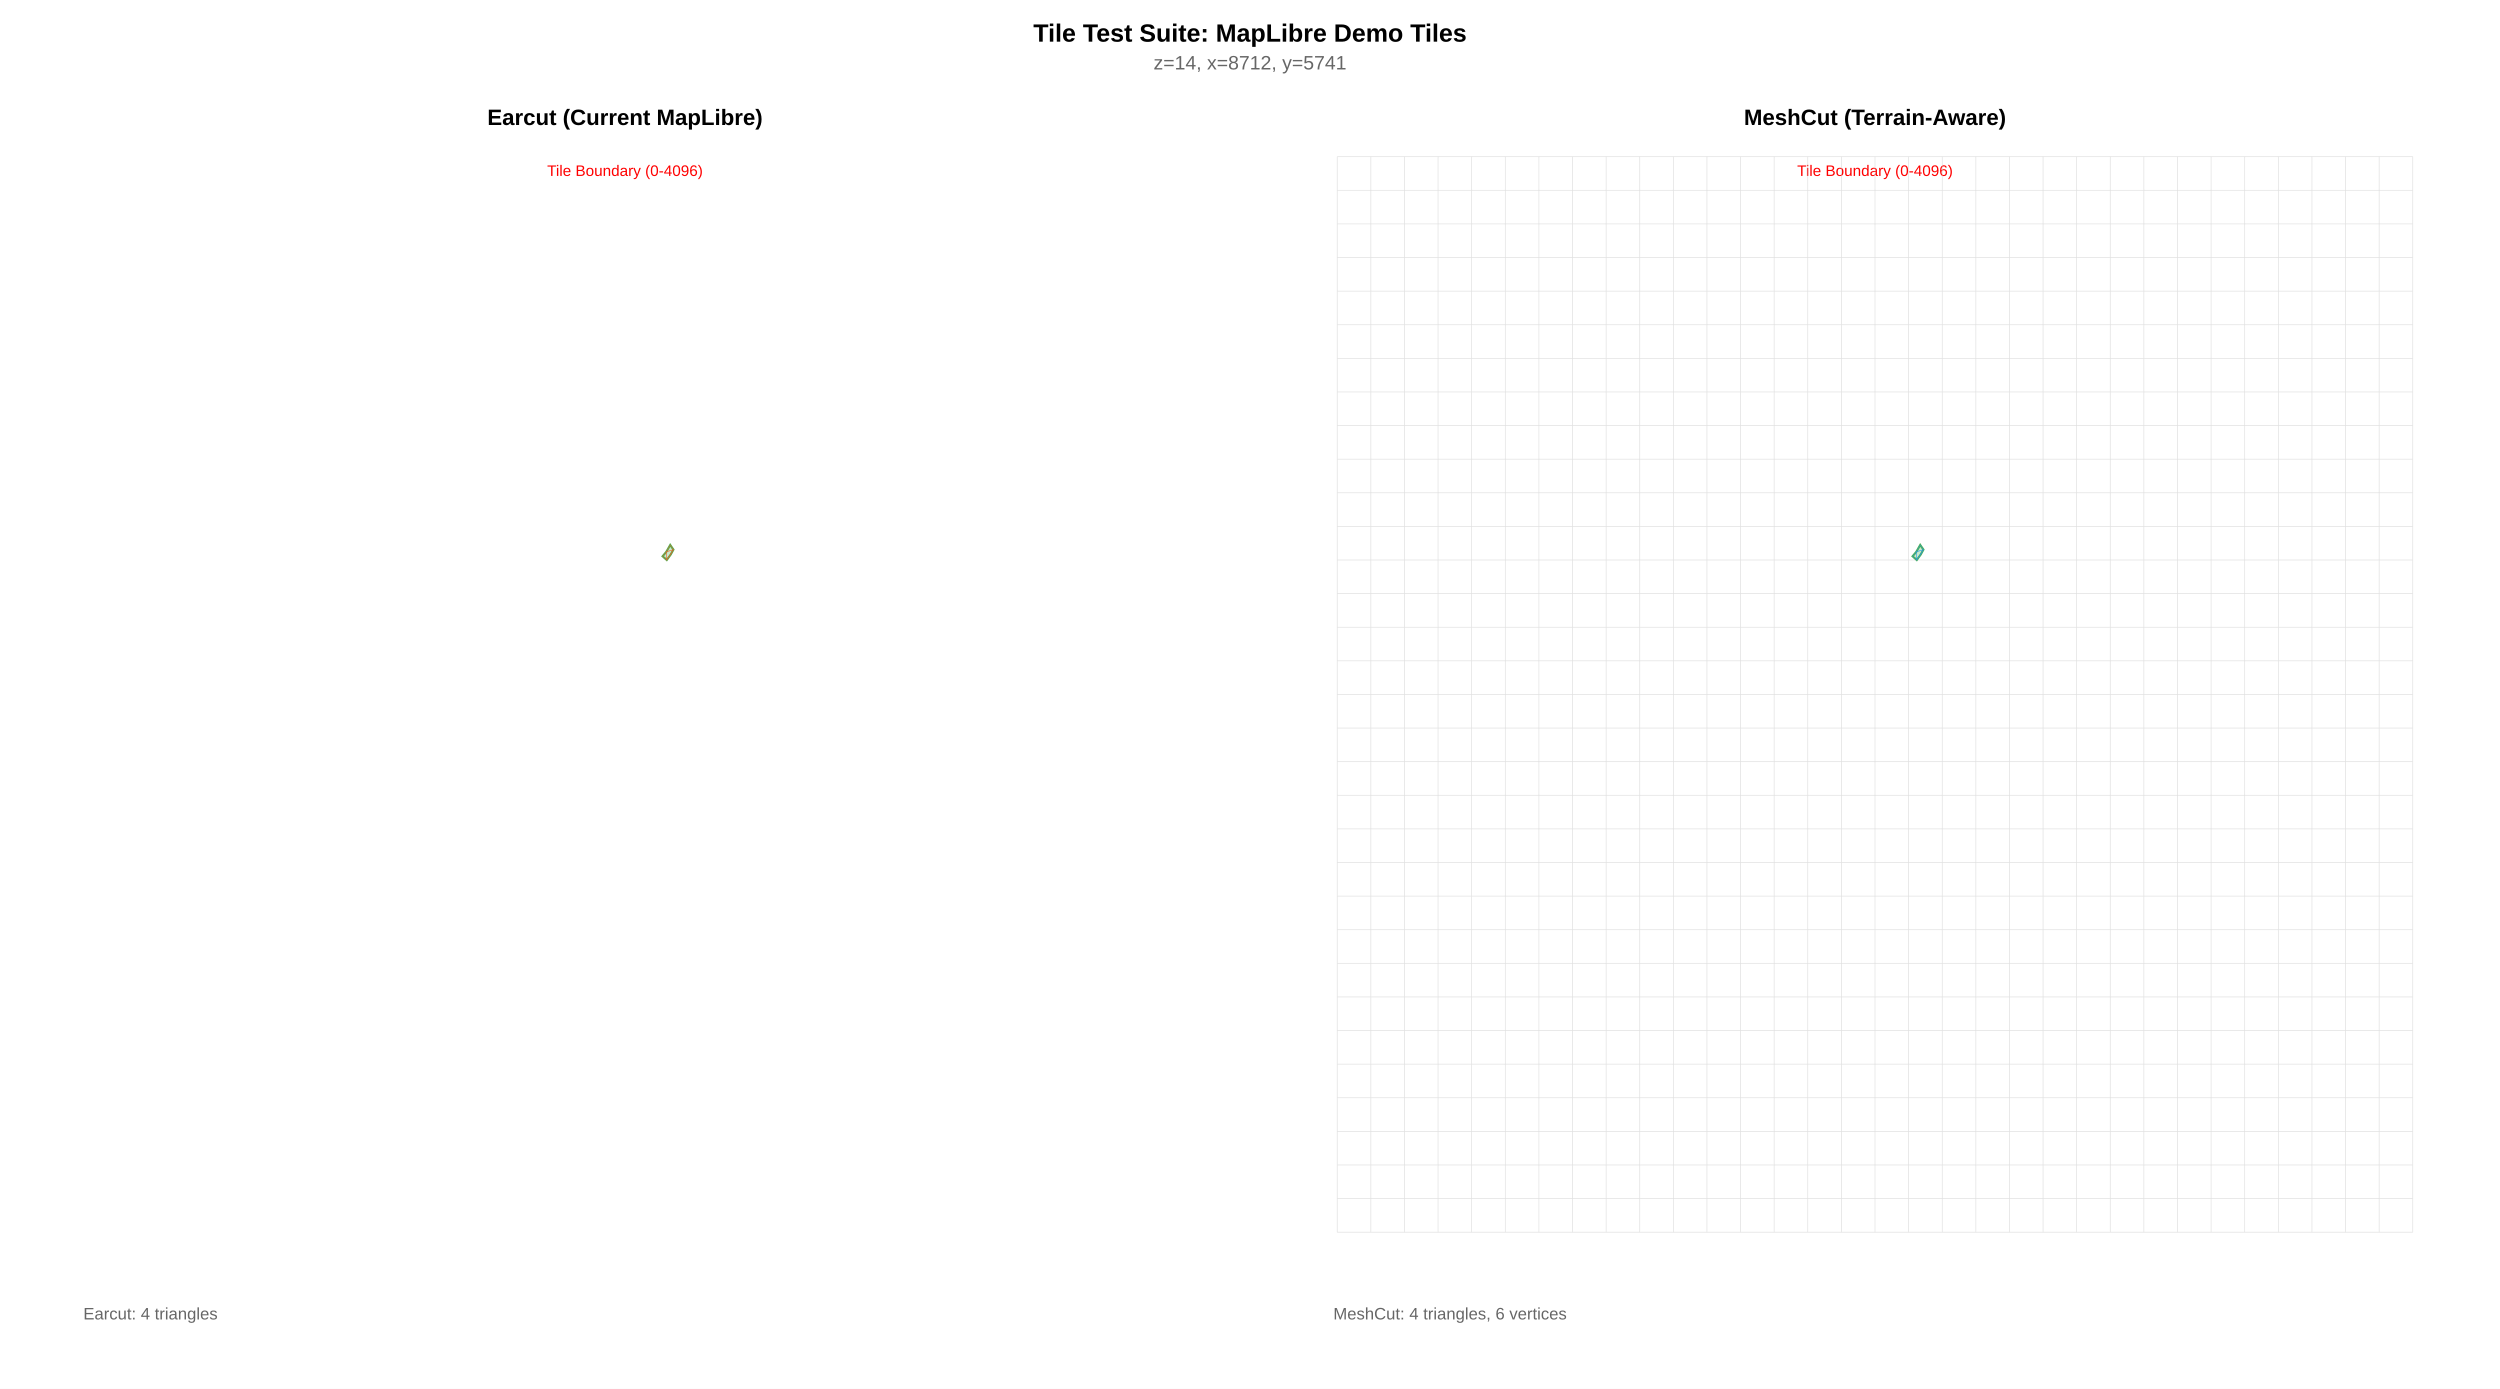
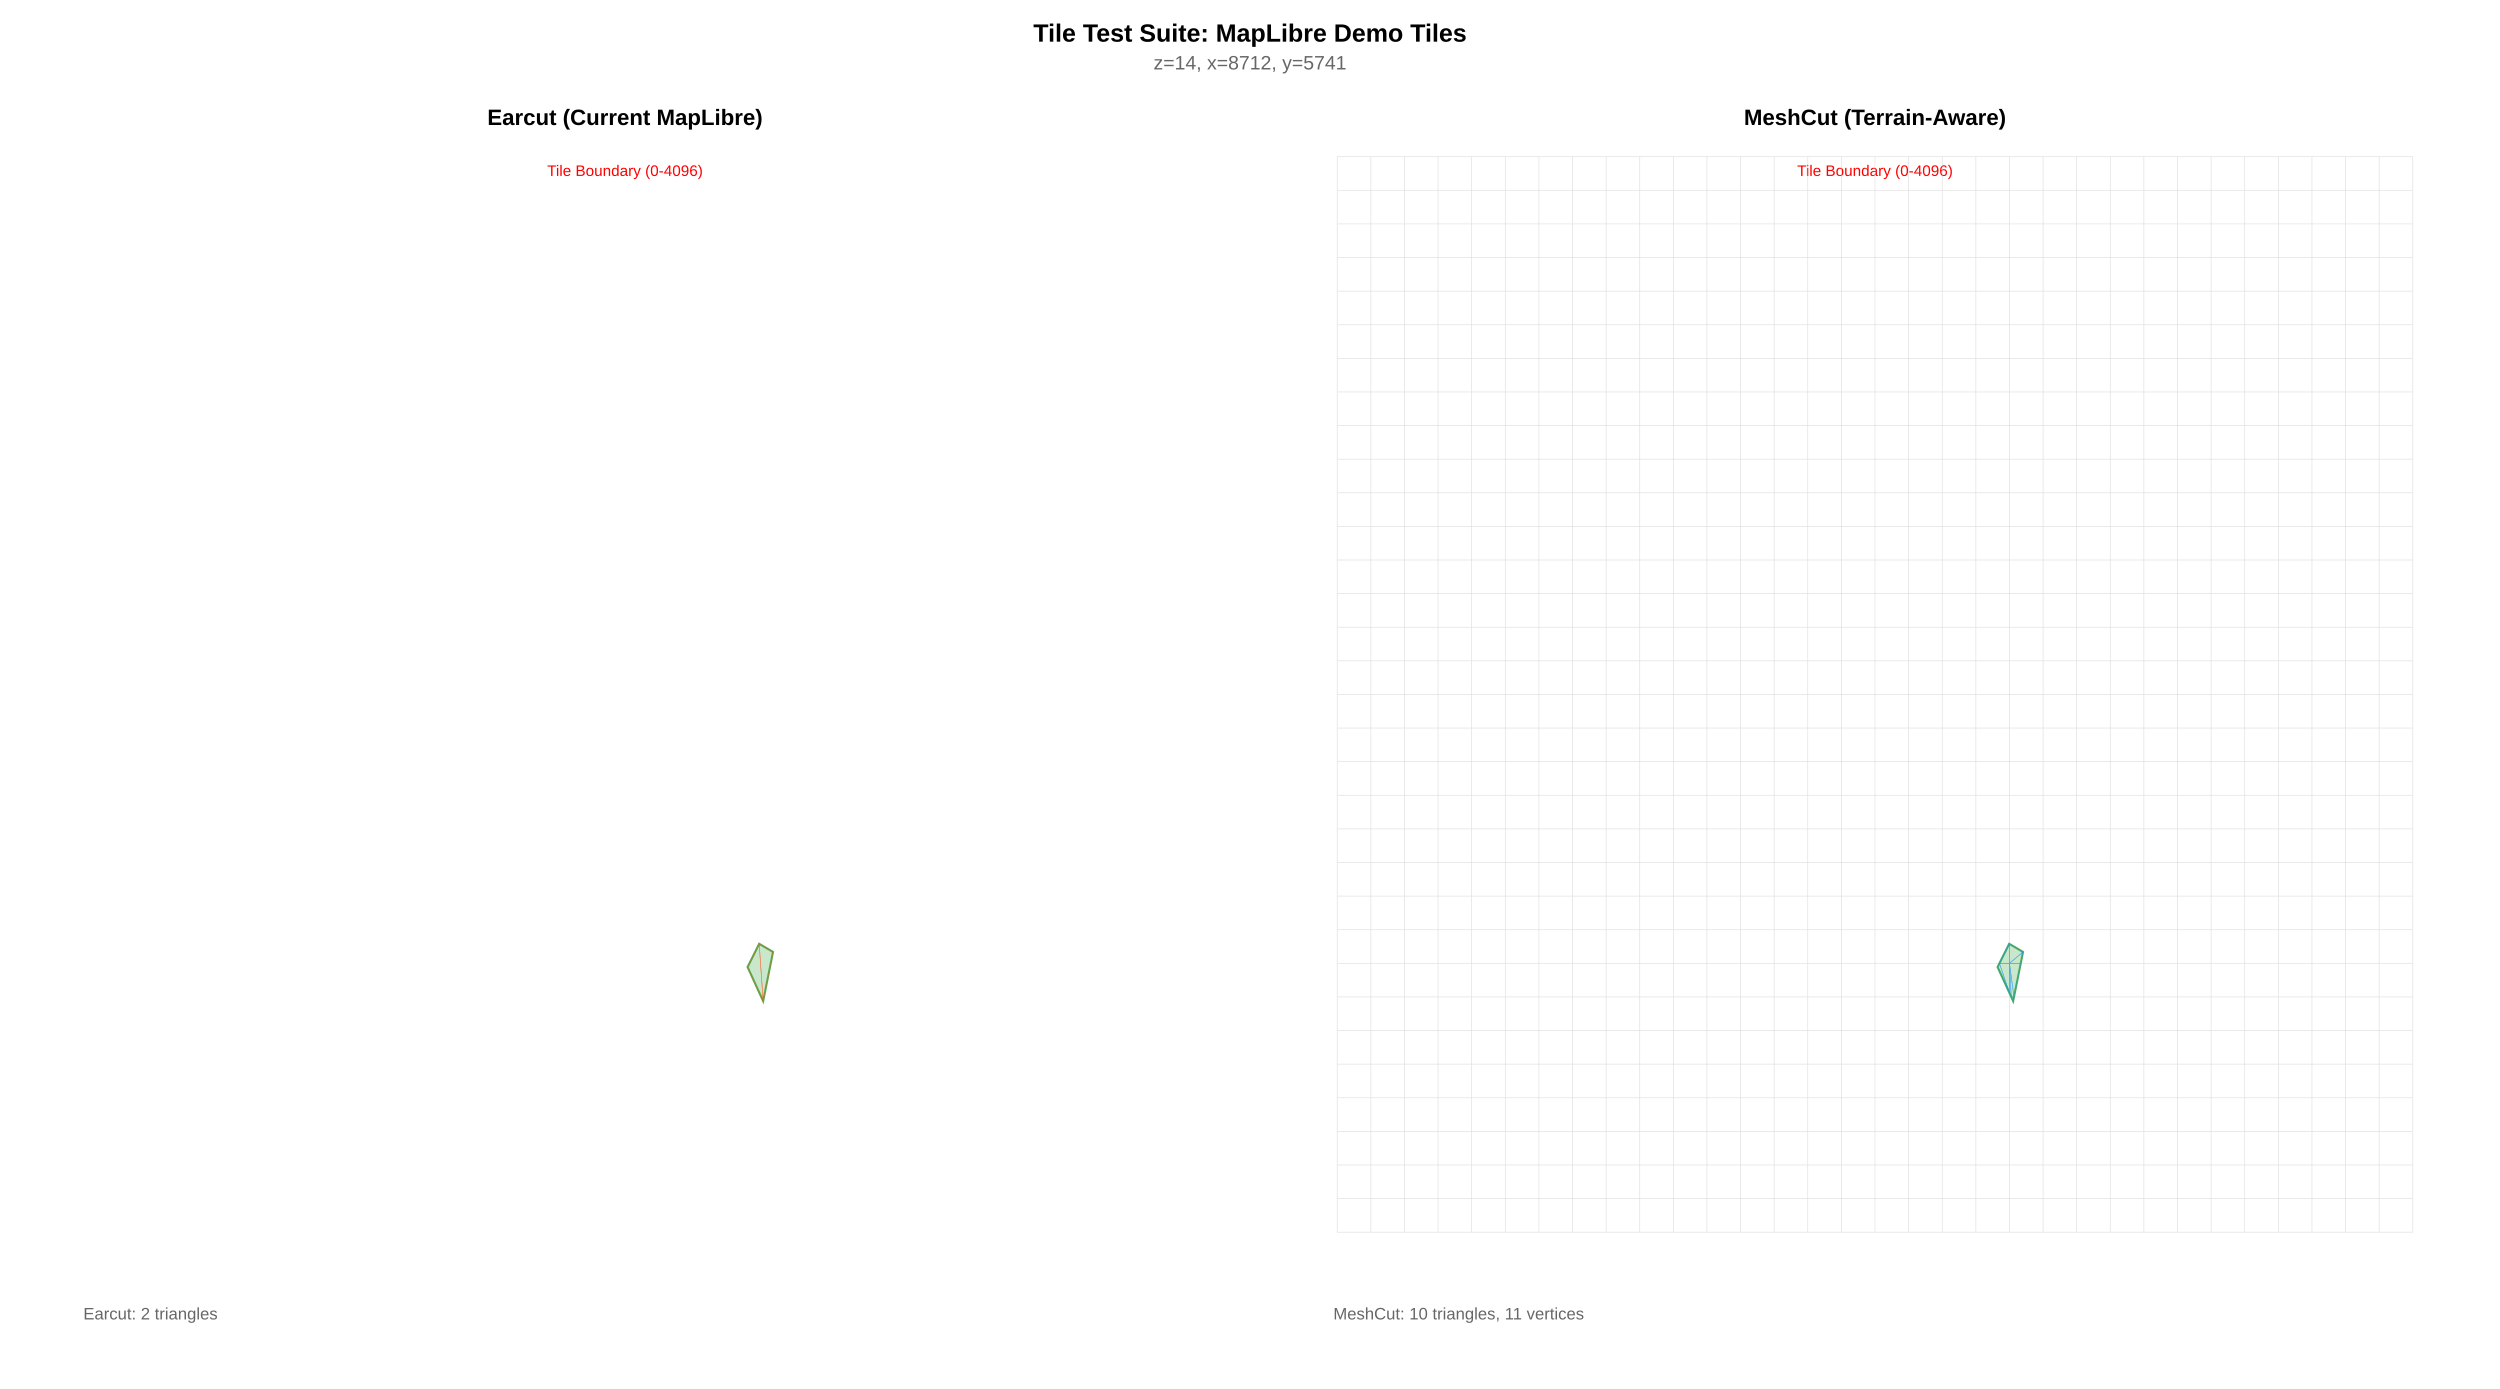
<svg xmlns="http://www.w3.org/2000/svg" width="1800" height="1000" viewBox="0 0 1800 1000">
  <rect width="100%" height="100%" fill="white" />
  <text x="900" y="30" text-anchor="middle" font-family="Arial" font-size="18" font-weight="bold">Tile Test Suite: MapLibre Demo Tiles</text>
  <text x="900" y="50" text-anchor="middle" font-family="Arial" font-size="14" fill="#666">z=14, x=8712, y=5741</text>
  <text x="450" y="90" text-anchor="middle" font-family="Arial" font-size="16" font-weight="bold">Earcut (Current MapLibre)</text>
  <g stroke="#ff0000" stroke-width="2" fill="none" opacity="0.8">
    <rect x="85.587" y="864.413" width="728.826" height="-728.826" />
  </g>
  <text x="450" y="126.69" text-anchor="middle" font-family="Arial" font-size="11" fill="red">Tile Boundary (0-4096)</text>
-   <polygon points="479.715,397.331 482.562,392.349 484.875,395.73 482.918,399.288 480.071,403.203 477.046,400.534 479.715,397.331 " fill="#4CAF50" fill-opacity="0.3" stroke="#4CAF50" stroke-width="1.5" />
+   <path d="M 538.256 696.263 L 546.619 679.537 L 556.584 685.409 L 549.466 720.819 L 538.256 696.263 Z " fill="#4CAF50" fill-opacity="0.3" fill-rule="evenodd" stroke="#4CAF50" stroke-width="1.5" />
  <g fill="none" stroke="#FF5722" stroke-width="0.4" opacity="0.7">
-     <polygon points="479.715,397.331 482.562,392.349 484.875,395.73" />
-     <polygon points="484.875,395.73 482.918,399.288 480.071,403.203" />
-     <polygon points="480.071,403.203 477.046,400.534 479.715,397.331" />
-     <polygon points="479.715,397.331 484.875,395.73 480.071,403.203" />
+     <polygon points="549.466,720.819 538.256,696.263 546.619,679.537" />
+     <polygon points="546.619,679.537 556.584,685.409 549.466,720.819" />
  </g>
-   <text x="60" y="950" font-family="Arial" font-size="12" fill="#666">Earcut: 4 triangles</text>
+   <text x="60" y="950" font-family="Arial" font-size="12" fill="#666">Earcut: 2 triangles</text>
  <text x="1350" y="90" text-anchor="middle" font-family="Arial" font-size="16" font-weight="bold">MeshCut (Terrain-Aware)</text>
  <g stroke="#ff0000" stroke-width="2" fill="none" opacity="0.8">
    <rect x="985.587" y="864.413" width="728.826" height="-728.826" />
  </g>
  <text x="1350" y="126.69" text-anchor="middle" font-family="Arial" font-size="11" fill="red">Tile Boundary (0-4096)</text>
  <g stroke="#cccccc" stroke-width="0.5" fill="none" opacity="0.6">
    <line x1="962.811" y1="112.811" x2="962.811" y2="887.189" />
    <line x1="987.011" y1="112.811" x2="987.011" y2="887.189" />
    <line x1="1011.21" y1="112.811" x2="1011.21" y2="887.189" />
    <line x1="1035.41" y1="112.811" x2="1035.41" y2="887.189" />
    <line x1="1059.61" y1="112.811" x2="1059.61" y2="887.189" />
    <line x1="1083.81" y1="112.811" x2="1083.81" y2="887.189" />
    <line x1="1108.01" y1="112.811" x2="1108.01" y2="887.189" />
    <line x1="1132.21" y1="112.811" x2="1132.21" y2="887.189" />
    <line x1="1156.41" y1="112.811" x2="1156.41" y2="887.189" />
    <line x1="1180.6" y1="112.811" x2="1180.6" y2="887.189" />
    <line x1="1204.8" y1="112.811" x2="1204.8" y2="887.189" />
    <line x1="1229" y1="112.811" x2="1229" y2="887.189" />
    <line x1="1253.2" y1="112.811" x2="1253.2" y2="887.189" />
    <line x1="1277.4" y1="112.811" x2="1277.4" y2="887.189" />
    <line x1="1301.6" y1="112.811" x2="1301.6" y2="887.189" />
    <line x1="1325.8" y1="112.811" x2="1325.8" y2="887.189" />
    <line x1="1350" y1="112.811" x2="1350" y2="887.189" />
    <line x1="1374.2" y1="112.811" x2="1374.2" y2="887.189" />
    <line x1="1398.4" y1="112.811" x2="1398.4" y2="887.189" />
    <line x1="1422.6" y1="112.811" x2="1422.6" y2="887.189" />
    <line x1="1446.8" y1="112.811" x2="1446.8" y2="887.189" />
    <line x1="1471" y1="112.811" x2="1471" y2="887.189" />
    <line x1="1495.2" y1="112.811" x2="1495.2" y2="887.189" />
    <line x1="1519.4" y1="112.811" x2="1519.4" y2="887.189" />
    <line x1="1543.59" y1="112.811" x2="1543.59" y2="887.189" />
    <line x1="1567.79" y1="112.811" x2="1567.79" y2="887.189" />
    <line x1="1591.99" y1="112.811" x2="1591.99" y2="887.189" />
    <line x1="1616.19" y1="112.811" x2="1616.19" y2="887.189" />
    <line x1="1640.39" y1="112.811" x2="1640.39" y2="887.189" />
    <line x1="1664.59" y1="112.811" x2="1664.59" y2="887.189" />
    <line x1="1688.79" y1="112.811" x2="1688.79" y2="887.189" />
    <line x1="1712.99" y1="112.811" x2="1712.99" y2="887.189" />
    <line x1="1737.19" y1="112.811" x2="1737.19" y2="887.189" />
    <line x1="962.811" y1="112.811" x2="1737.19" y2="112.811" />
    <line x1="962.811" y1="137.011" x2="1737.19" y2="137.011" />
    <line x1="962.811" y1="161.21" x2="1737.19" y2="161.21" />
    <line x1="962.811" y1="185.409" x2="1737.19" y2="185.409" />
    <line x1="962.811" y1="209.609" x2="1737.19" y2="209.609" />
    <line x1="962.811" y1="233.808" x2="1737.19" y2="233.808" />
    <line x1="962.811" y1="258.007" x2="1737.19" y2="258.007" />
    <line x1="962.811" y1="282.206" x2="1737.19" y2="282.206" />
    <line x1="962.811" y1="306.406" x2="1737.19" y2="306.406" />
    <line x1="962.811" y1="330.605" x2="1737.19" y2="330.605" />
    <line x1="962.811" y1="354.804" x2="1737.19" y2="354.804" />
    <line x1="962.811" y1="379.004" x2="1737.19" y2="379.004" />
    <line x1="962.811" y1="403.203" x2="1737.19" y2="403.203" />
    <line x1="962.811" y1="427.402" x2="1737.19" y2="427.402" />
    <line x1="962.811" y1="451.601" x2="1737.19" y2="451.601" />
    <line x1="962.811" y1="475.801" x2="1737.19" y2="475.801" />
    <line x1="962.811" y1="500" x2="1737.19" y2="500" />
    <line x1="962.811" y1="524.199" x2="1737.19" y2="524.199" />
    <line x1="962.811" y1="548.399" x2="1737.19" y2="548.399" />
    <line x1="962.811" y1="572.598" x2="1737.19" y2="572.598" />
    <line x1="962.811" y1="596.797" x2="1737.19" y2="596.797" />
    <line x1="962.811" y1="620.996" x2="1737.19" y2="620.996" />
    <line x1="962.811" y1="645.196" x2="1737.19" y2="645.196" />
    <line x1="962.811" y1="669.395" x2="1737.19" y2="669.395" />
    <line x1="962.811" y1="693.594" x2="1737.19" y2="693.594" />
    <line x1="962.811" y1="717.794" x2="1737.19" y2="717.794" />
    <line x1="962.811" y1="741.993" x2="1737.19" y2="741.993" />
    <line x1="962.811" y1="766.192" x2="1737.19" y2="766.192" />
    <line x1="962.811" y1="790.391" x2="1737.19" y2="790.391" />
    <line x1="962.811" y1="814.591" x2="1737.19" y2="814.591" />
    <line x1="962.811" y1="838.79" x2="1737.19" y2="838.79" />
    <line x1="962.811" y1="862.989" x2="1737.19" y2="862.989" />
    <line x1="962.811" y1="887.189" x2="1737.19" y2="887.189" />
  </g>
-   <polygon points="1379.72,397.331 1382.56,392.349 1384.88,395.73 1382.92,399.288 1380.07,403.203 1377.05,400.534 1379.72,397.331 " fill="#4CAF50" fill-opacity="0.3" stroke="#4CAF50" stroke-width="1.5" />
+   <polygon points="1438.26,696.263 1446.62,679.537 1456.58,685.409 1449.47,720.819 1438.26,696.263 " fill="#4CAF50" fill-opacity="0.3" stroke="#4CAF50" stroke-width="1.5" />
  <g fill="none" stroke="#2196F3" stroke-width="0.4" opacity="0.7">
-     <polygon points="1379.72,397.331 1382.56,392.349 1384.88,395.73" />
-     <polygon points="1384.88,395.73 1382.92,399.288 1380.07,403.203" />
-     <polygon points="1380.07,403.203 1377.05,400.534 1379.72,397.331" />
-     <polygon points="1379.72,397.331 1384.88,395.73 1380.07,403.203" />
+     <polygon points="1446.8,679.642 1446.8,693.594 1439.59,693.594" />
+     <polygon points="1439.59,693.594 1446.62,679.537 1446.8,679.642" />
+     <polygon points="1456.58,685.409 1454.94,693.594 1446.8,693.594" />
+     <polygon points="1446.8,693.594 1446.8,679.642 1456.58,685.409" />
+     <polygon points="1446.8,714.972 1438.26,696.263 1439.59,693.594" />
+     <polygon points="1439.59,693.594 1446.8,693.594 1446.8,714.972" />
+     <polygon points="1448.09,717.794 1446.8,714.972 1446.8,693.594" />
+     <polygon points="1446.8,693.594 1454.94,693.594 1450.07,717.794" />
+     <polygon points="1450.07,717.794 1448.09,717.794 1446.8,693.594" />
+     <polygon points="1449.47,720.819 1448.09,717.794 1450.07,717.794" />
  </g>
-   <text x="960" y="950" font-family="Arial" font-size="12" fill="#666">MeshCut: 4 triangles, 6 vertices</text>
+   <text x="960" y="950" font-family="Arial" font-size="12" fill="#666">MeshCut: 10 triangles, 11 vertices</text>
</svg>
